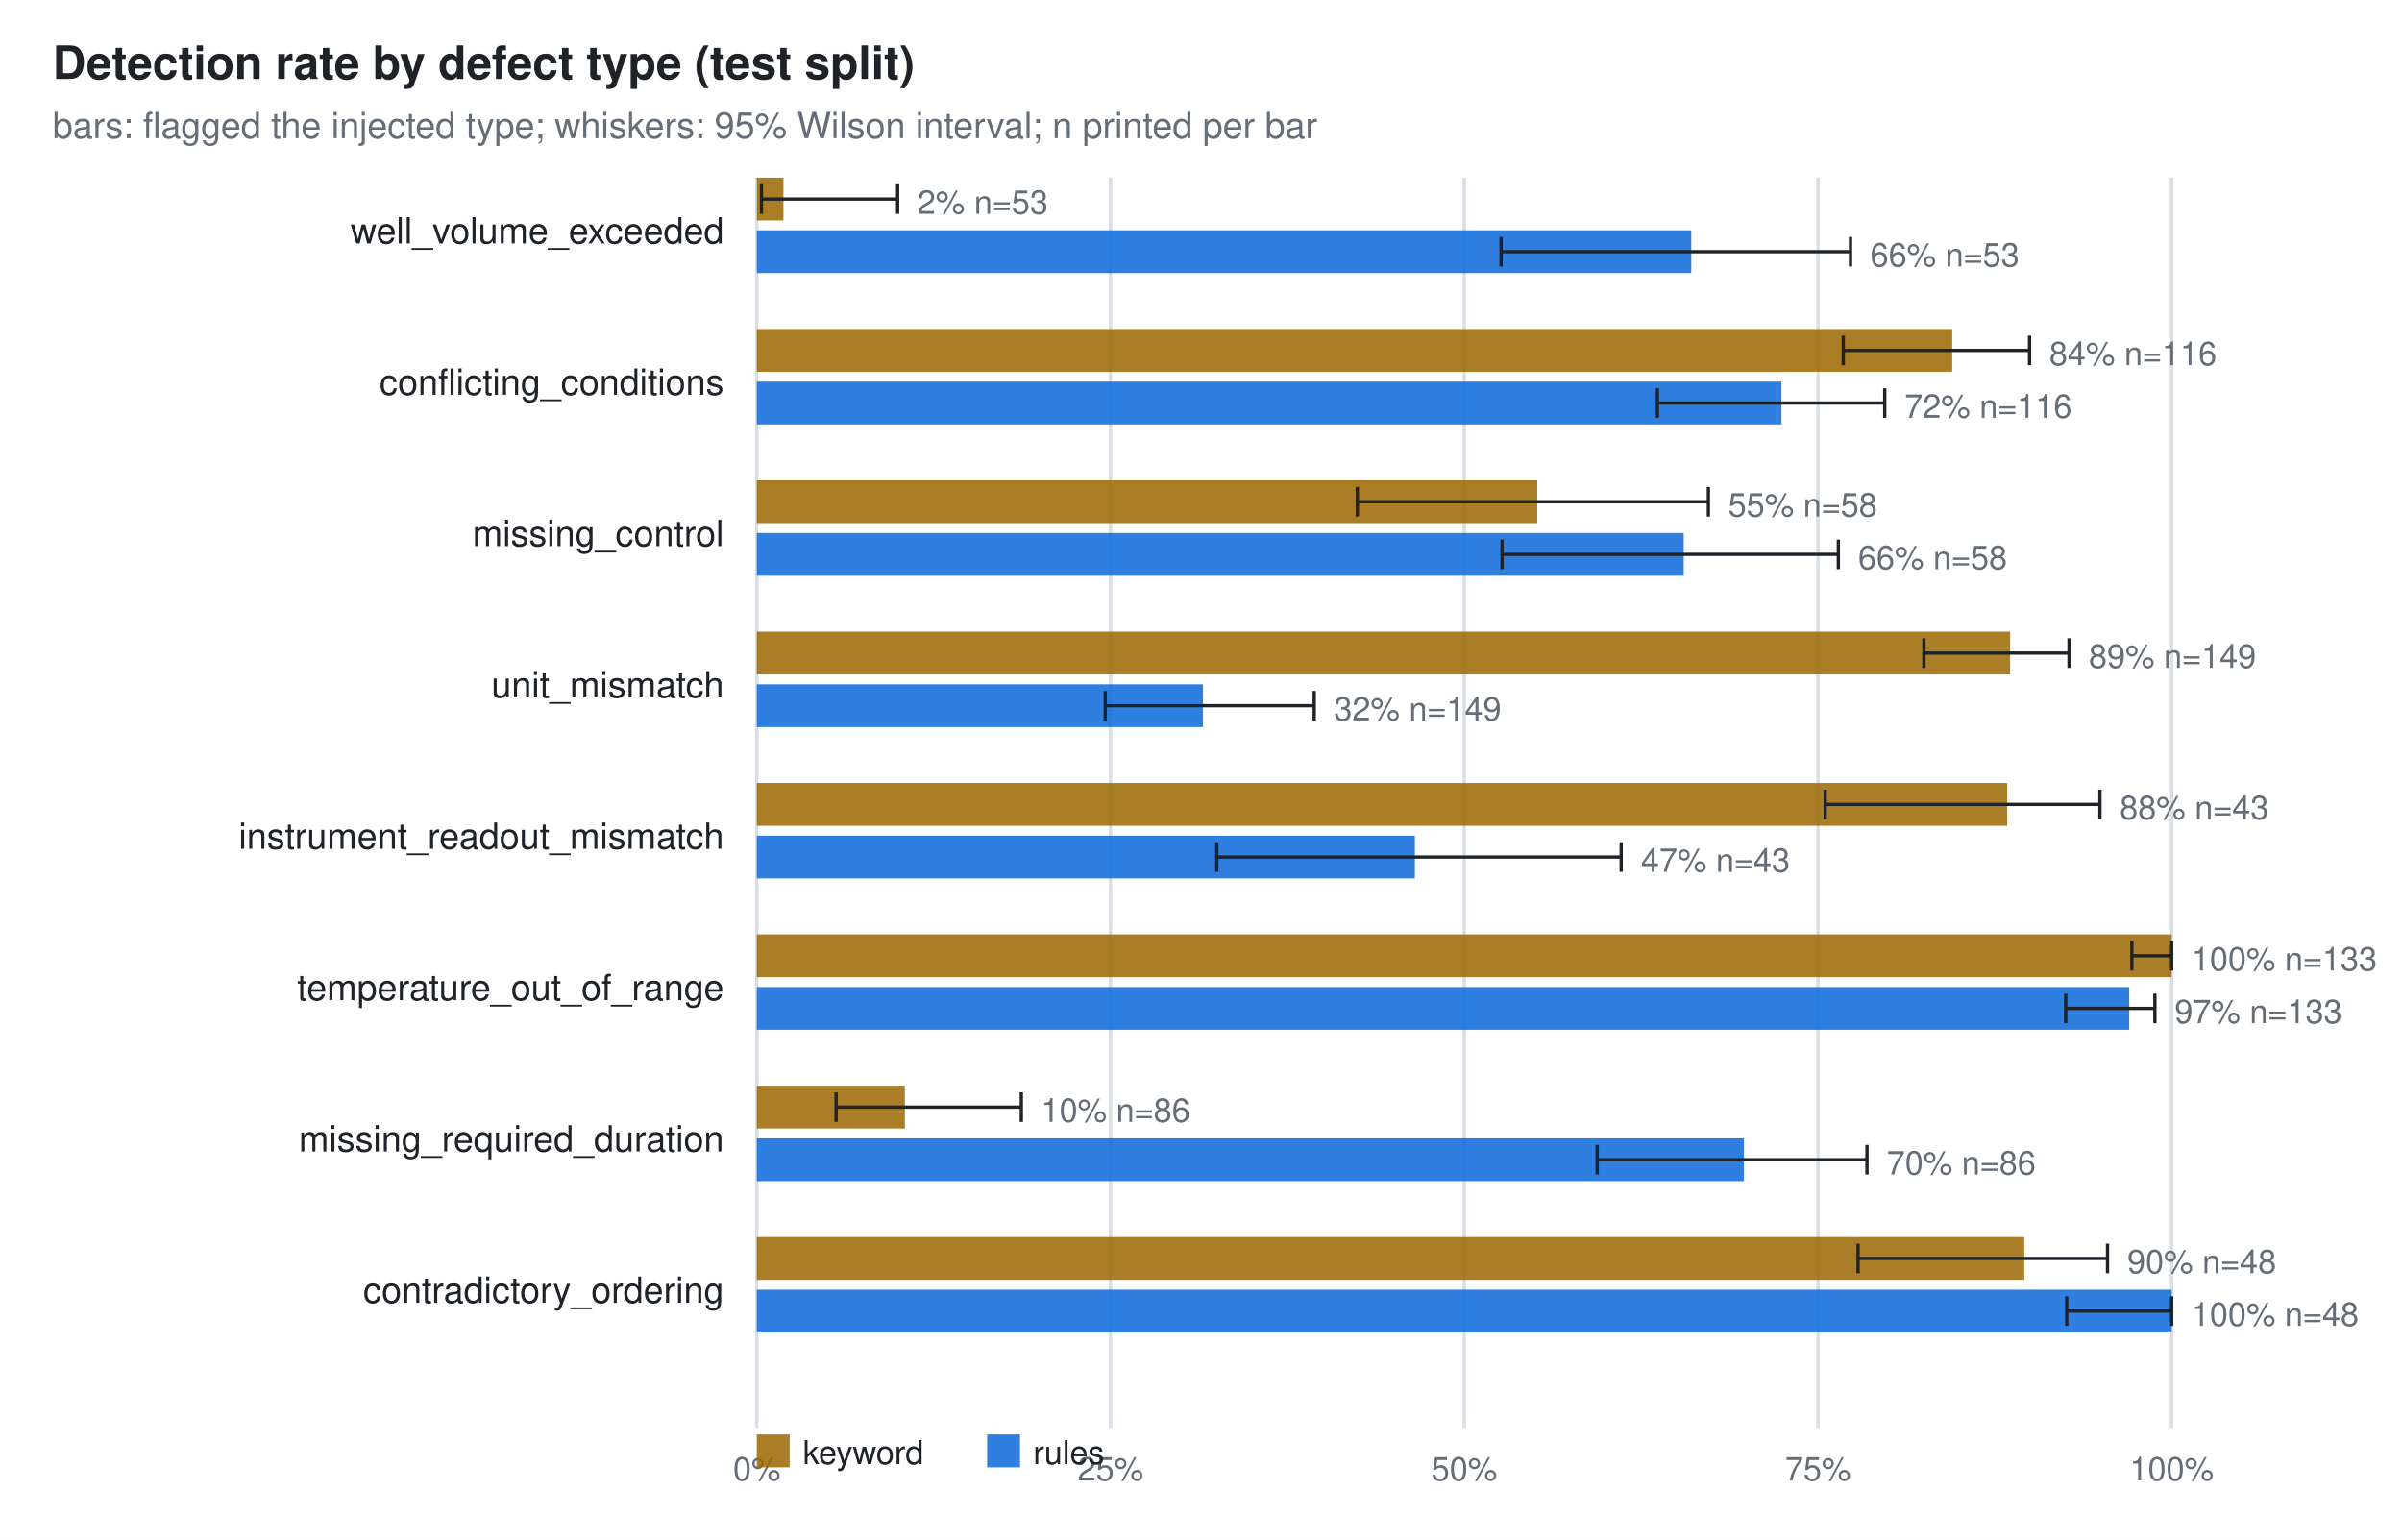
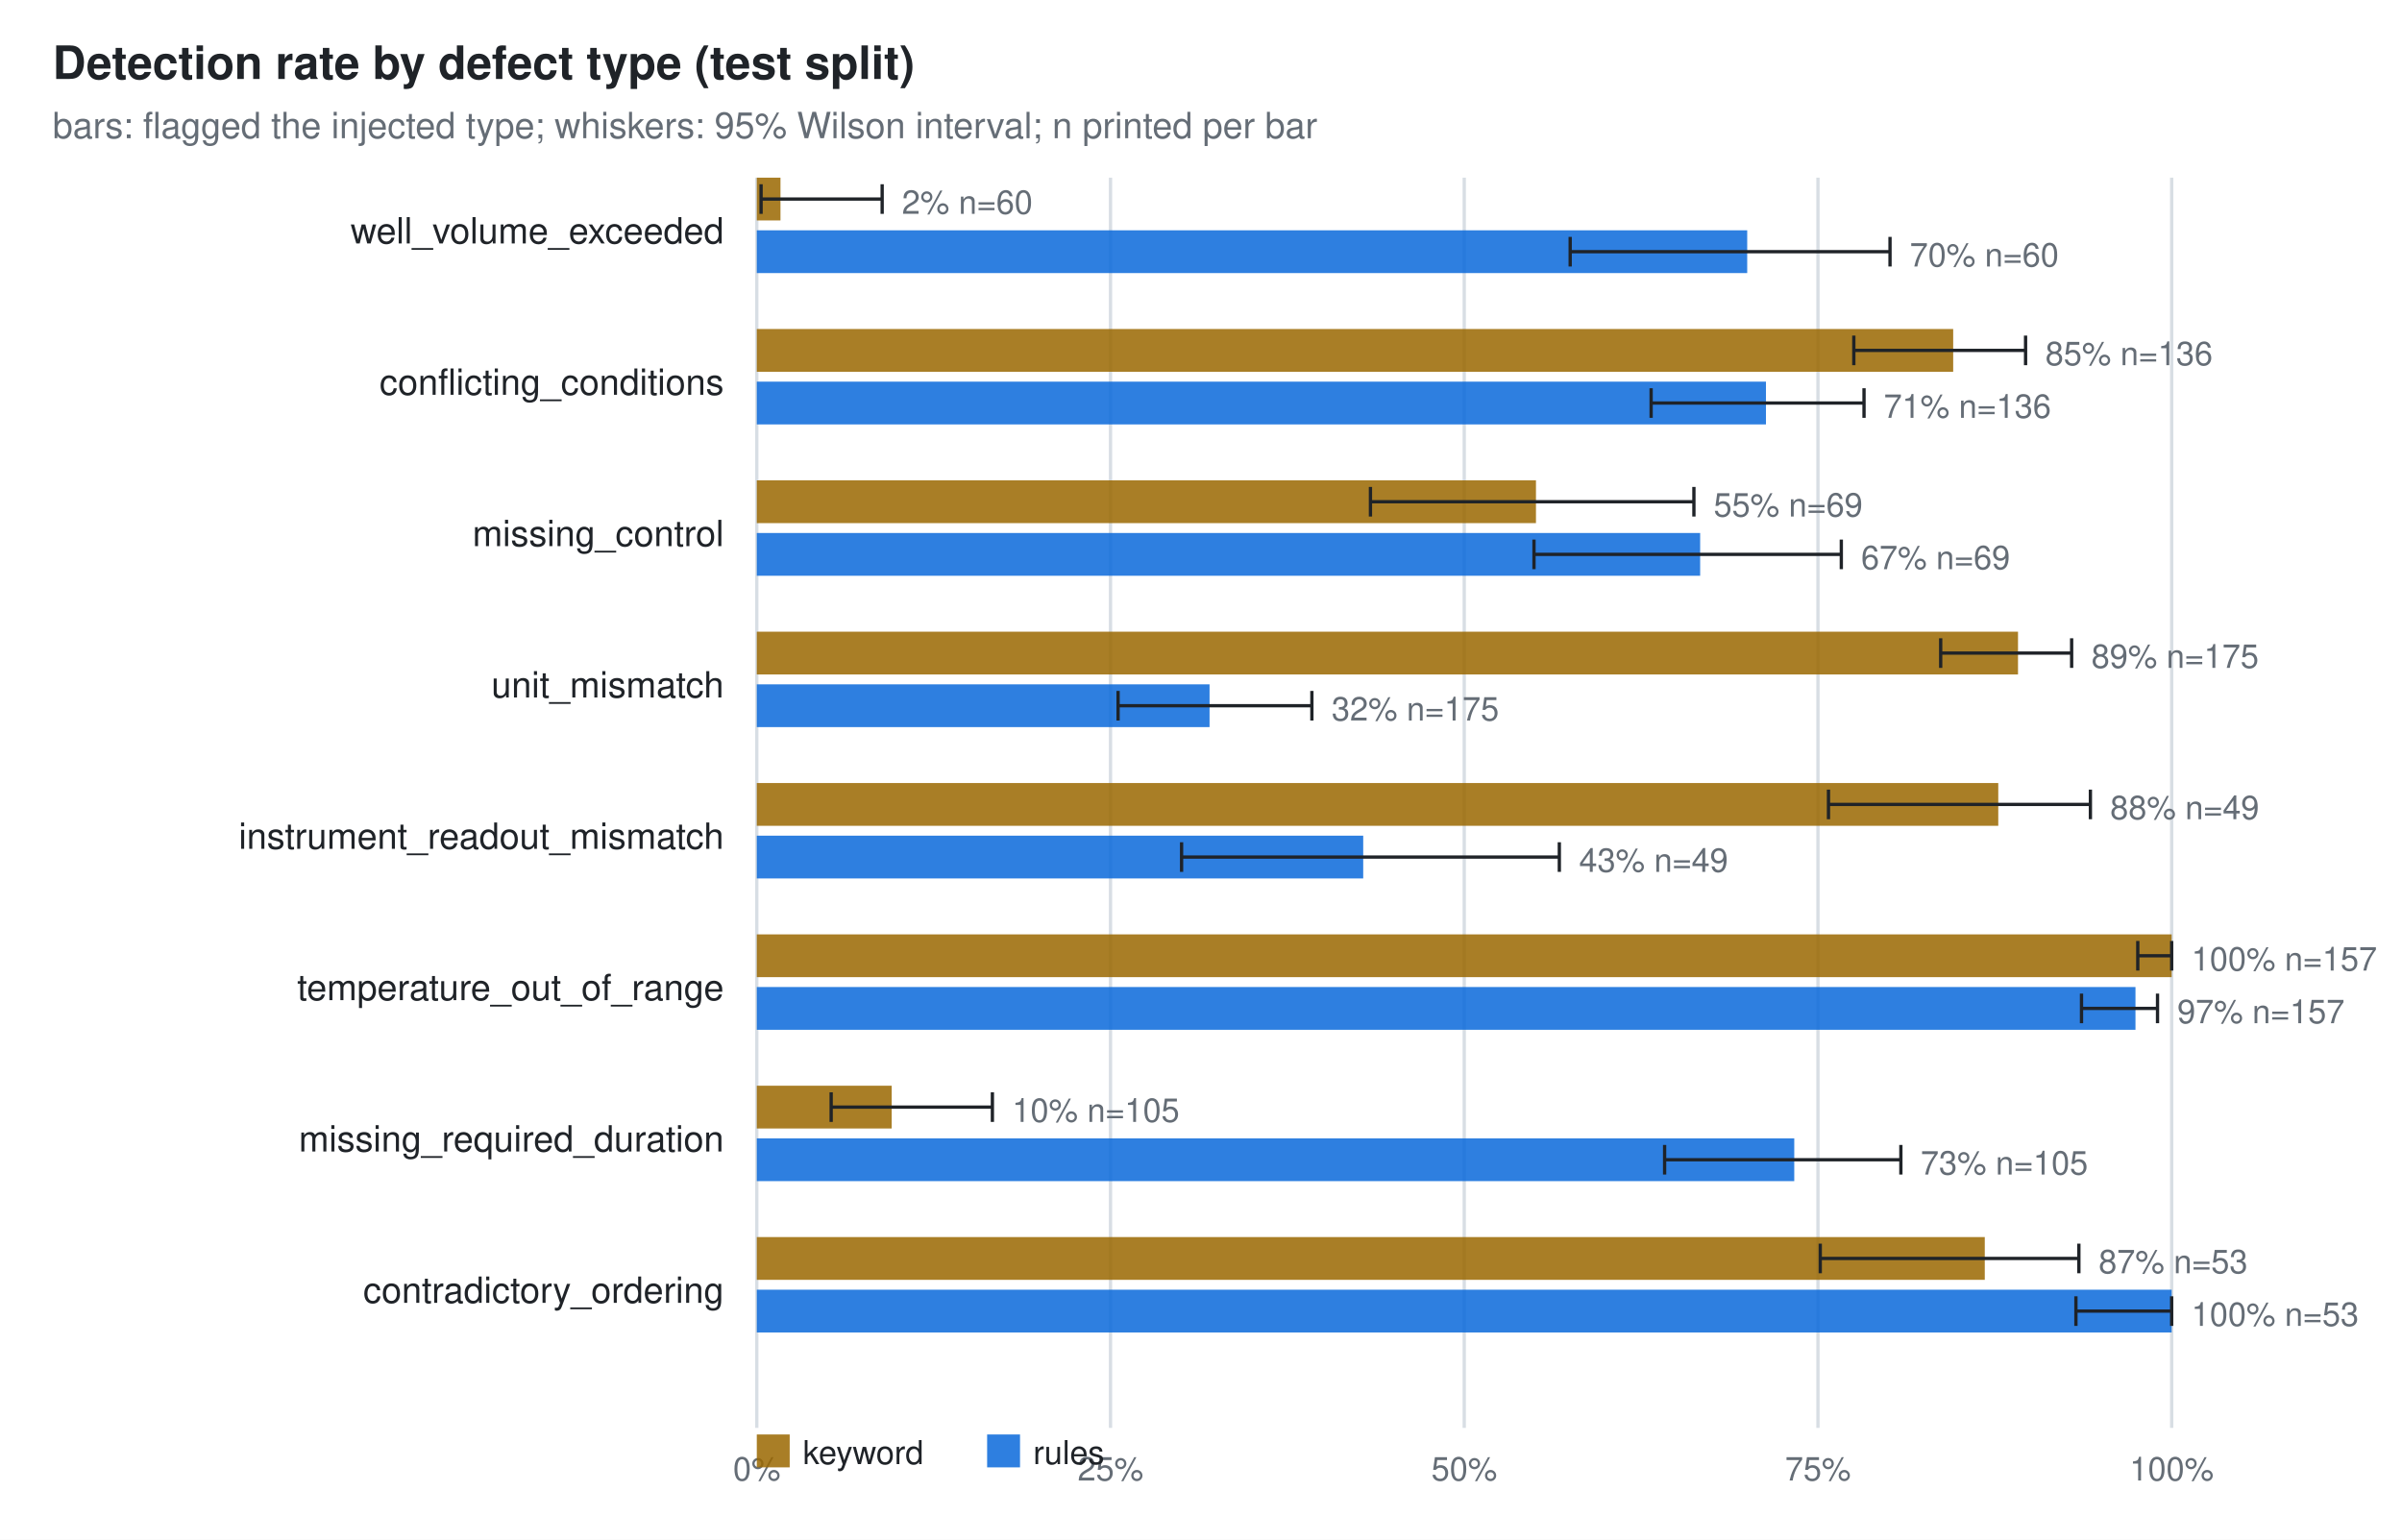
<svg xmlns="http://www.w3.org/2000/svg" width="730" height="468" viewBox="0 0 730 468" font-family="-apple-system,Segoe UI,Helvetica,Arial,sans-serif">
  <rect width="730" height="468" fill="#ffffff" />
  <text x="16" y="24" font-size="14" font-weight="600" fill="#1f2328">Detection rate by defect type (test split)</text>
  <text x="16" y="42" font-size="11" fill="#656d76">bars: flagged the injected type; whiskers: 95% Wilson interval; n printed per bar</text>
  <line x1="230.0" y1="54" x2="230.0" y2="434" stroke="#d8dee4" stroke-width="1" />
  <text x="230.0" y="450" font-size="10" fill="#656d76" text-anchor="middle">0%</text>
  <line x1="337.5" y1="54" x2="337.5" y2="434" stroke="#d8dee4" stroke-width="1" />
  <text x="337.5" y="450" font-size="10" fill="#656d76" text-anchor="middle">25%</text>
  <line x1="445.0" y1="54" x2="445.0" y2="434" stroke="#d8dee4" stroke-width="1" />
  <text x="445.0" y="450" font-size="10" fill="#656d76" text-anchor="middle">50%</text>
  <line x1="552.5" y1="54" x2="552.5" y2="434" stroke="#d8dee4" stroke-width="1" />
  <text x="552.5" y="450" font-size="10" fill="#656d76" text-anchor="middle">75%</text>
  <line x1="660.0" y1="54" x2="660.0" y2="434" stroke="#d8dee4" stroke-width="1" />
  <text x="660.0" y="450" font-size="10" fill="#656d76" text-anchor="middle">100%</text>
  <text x="220" y="74" font-size="11" fill="#1f2328" text-anchor="end">well_volume_exceeded</text>
-   <rect x="230" y="54" width="8.1" height="13" fill="#9a6700" opacity="0.85" />
-   <line x1="231.4" y1="60.5" x2="272.8" y2="60.5" stroke="#1f2328" stroke-width="1" />
-   <line x1="231.4" y1="56" x2="231.4" y2="65" stroke="#1f2328" stroke-width="1" />
-   <line x1="272.8" y1="56" x2="272.8" y2="65" stroke="#1f2328" stroke-width="1" />
-   <text x="278.8" y="65" font-size="10" fill="#656d76">2% n=53</text>
-   <rect x="230" y="70" width="284.0" height="13" fill="#0969da" opacity="0.85" />
-   <line x1="456.2" y1="76.5" x2="562.4" y2="76.5" stroke="#1f2328" stroke-width="1" />
-   <line x1="456.2" y1="72" x2="456.2" y2="81" stroke="#1f2328" stroke-width="1" />
-   <line x1="562.4" y1="72" x2="562.4" y2="81" stroke="#1f2328" stroke-width="1" />
-   <text x="568.4" y="81" font-size="10" fill="#656d76">66% n=53</text>
+   <rect x="230" y="54" width="7.2" height="13" fill="#9a6700" opacity="0.85" />
+   <line x1="231.3" y1="60.5" x2="268.1" y2="60.5" stroke="#1f2328" stroke-width="1" />
+   <line x1="231.3" y1="56" x2="231.3" y2="65" stroke="#1f2328" stroke-width="1" />
+   <line x1="268.1" y1="56" x2="268.1" y2="65" stroke="#1f2328" stroke-width="1" />
+   <text x="274.1" y="65" font-size="10" fill="#656d76">2% n=60</text>
+   <rect x="230" y="70" width="301.0" height="13" fill="#0969da" opacity="0.85" />
+   <line x1="477.2" y1="76.5" x2="574.4" y2="76.5" stroke="#1f2328" stroke-width="1" />
+   <line x1="477.2" y1="72" x2="477.2" y2="81" stroke="#1f2328" stroke-width="1" />
+   <line x1="574.4" y1="72" x2="574.4" y2="81" stroke="#1f2328" stroke-width="1" />
+   <text x="580.4" y="81" font-size="10" fill="#656d76">70% n=60</text>
  <text x="220" y="120" font-size="11" fill="#1f2328" text-anchor="end">conflicting_conditions</text>
-   <rect x="230" y="100" width="363.3" height="13" fill="#9a6700" opacity="0.85" />
-   <line x1="560.2" y1="106.5" x2="616.8" y2="106.5" stroke="#1f2328" stroke-width="1" />
-   <line x1="560.2" y1="102" x2="560.2" y2="111" stroke="#1f2328" stroke-width="1" />
-   <line x1="616.8" y1="102" x2="616.8" y2="111" stroke="#1f2328" stroke-width="1" />
-   <text x="622.8" y="111" font-size="10" fill="#656d76">84% n=116</text>
-   <rect x="230" y="116" width="311.4" height="13" fill="#0969da" opacity="0.85" />
-   <line x1="503.7" y1="122.5" x2="572.8" y2="122.5" stroke="#1f2328" stroke-width="1" />
-   <line x1="503.7" y1="118" x2="503.7" y2="127" stroke="#1f2328" stroke-width="1" />
-   <line x1="572.8" y1="118" x2="572.8" y2="127" stroke="#1f2328" stroke-width="1" />
-   <text x="578.8" y="127" font-size="10" fill="#656d76">72% n=116</text>
+   <rect x="230" y="100" width="363.6" height="13" fill="#9a6700" opacity="0.85" />
+   <line x1="563.4" y1="106.5" x2="615.6" y2="106.5" stroke="#1f2328" stroke-width="1" />
+   <line x1="563.4" y1="102" x2="563.4" y2="111" stroke="#1f2328" stroke-width="1" />
+   <line x1="615.6" y1="102" x2="615.6" y2="111" stroke="#1f2328" stroke-width="1" />
+   <text x="621.6" y="111" font-size="10" fill="#656d76">85% n=136</text>
+   <rect x="230" y="116" width="306.7" height="13" fill="#0969da" opacity="0.85" />
+   <line x1="501.8" y1="122.5" x2="566.5" y2="122.5" stroke="#1f2328" stroke-width="1" />
+   <line x1="501.8" y1="118" x2="501.8" y2="127" stroke="#1f2328" stroke-width="1" />
+   <line x1="566.5" y1="118" x2="566.5" y2="127" stroke="#1f2328" stroke-width="1" />
+   <text x="572.5" y="127" font-size="10" fill="#656d76">71% n=136</text>
  <text x="220" y="166" font-size="11" fill="#1f2328" text-anchor="end">missing_control</text>
-   <rect x="230" y="146" width="237.2" height="13" fill="#9a6700" opacity="0.85" />
-   <line x1="412.5" y1="152.5" x2="519.2" y2="152.5" stroke="#1f2328" stroke-width="1" />
-   <line x1="412.5" y1="148" x2="412.5" y2="157" stroke="#1f2328" stroke-width="1" />
-   <line x1="519.2" y1="148" x2="519.2" y2="157" stroke="#1f2328" stroke-width="1" />
-   <text x="525.2" y="157" font-size="10" fill="#656d76">55% n=58</text>
-   <rect x="230" y="162" width="281.7" height="13" fill="#0969da" opacity="0.85" />
-   <line x1="456.5" y1="168.5" x2="558.7" y2="168.5" stroke="#1f2328" stroke-width="1" />
-   <line x1="456.5" y1="164" x2="456.5" y2="173" stroke="#1f2328" stroke-width="1" />
-   <line x1="558.7" y1="164" x2="558.7" y2="173" stroke="#1f2328" stroke-width="1" />
-   <text x="564.7" y="173" font-size="10" fill="#656d76">66% n=58</text>
+   <rect x="230" y="146" width="236.8" height="13" fill="#9a6700" opacity="0.85" />
+   <line x1="416.5" y1="152.5" x2="514.8" y2="152.5" stroke="#1f2328" stroke-width="1" />
+   <line x1="416.5" y1="148" x2="416.5" y2="157" stroke="#1f2328" stroke-width="1" />
+   <line x1="514.8" y1="148" x2="514.8" y2="157" stroke="#1f2328" stroke-width="1" />
+   <text x="520.8" y="157" font-size="10" fill="#656d76">55% n=69</text>
+   <rect x="230" y="162" width="286.7" height="13" fill="#0969da" opacity="0.85" />
+   <line x1="466.2" y1="168.5" x2="559.6" y2="168.5" stroke="#1f2328" stroke-width="1" />
+   <line x1="466.2" y1="164" x2="466.2" y2="173" stroke="#1f2328" stroke-width="1" />
+   <line x1="559.6" y1="164" x2="559.6" y2="173" stroke="#1f2328" stroke-width="1" />
+   <text x="565.6" y="173" font-size="10" fill="#656d76">67% n=69</text>
  <text x="220" y="212" font-size="11" fill="#1f2328" text-anchor="end">unit_mismatch</text>
-   <rect x="230" y="192" width="380.9" height="13" fill="#9a6700" opacity="0.85" />
-   <line x1="584.7" y1="198.5" x2="628.8" y2="198.5" stroke="#1f2328" stroke-width="1" />
-   <line x1="584.7" y1="194" x2="584.7" y2="203" stroke="#1f2328" stroke-width="1" />
-   <line x1="628.8" y1="194" x2="628.8" y2="203" stroke="#1f2328" stroke-width="1" />
-   <text x="634.8" y="203" font-size="10" fill="#656d76">89% n=149</text>
-   <rect x="230" y="208" width="135.6" height="13" fill="#0969da" opacity="0.85" />
-   <line x1="335.9" y1="214.5" x2="399.4" y2="214.5" stroke="#1f2328" stroke-width="1" />
-   <line x1="335.9" y1="210" x2="335.9" y2="219" stroke="#1f2328" stroke-width="1" />
-   <line x1="399.4" y1="210" x2="399.4" y2="219" stroke="#1f2328" stroke-width="1" />
-   <text x="405.4" y="219" font-size="10" fill="#656d76">32% n=149</text>
+   <rect x="230" y="192" width="383.3" height="13" fill="#9a6700" opacity="0.85" />
+   <line x1="589.8" y1="198.5" x2="629.6" y2="198.5" stroke="#1f2328" stroke-width="1" />
+   <line x1="589.8" y1="194" x2="589.8" y2="203" stroke="#1f2328" stroke-width="1" />
+   <line x1="629.6" y1="194" x2="629.6" y2="203" stroke="#1f2328" stroke-width="1" />
+   <text x="635.6" y="203" font-size="10" fill="#656d76">89% n=175</text>
+   <rect x="230" y="208" width="137.6" height="13" fill="#0969da" opacity="0.85" />
+   <line x1="339.8" y1="214.5" x2="398.7" y2="214.5" stroke="#1f2328" stroke-width="1" />
+   <line x1="339.8" y1="210" x2="339.8" y2="219" stroke="#1f2328" stroke-width="1" />
+   <line x1="398.7" y1="210" x2="398.7" y2="219" stroke="#1f2328" stroke-width="1" />
+   <text x="404.7" y="219" font-size="10" fill="#656d76">32% n=175</text>
  <text x="220" y="258" font-size="11" fill="#1f2328" text-anchor="end">instrument_readout_mismatch</text>
-   <rect x="230" y="238" width="380.0" height="13" fill="#9a6700" opacity="0.85" />
-   <line x1="554.7" y1="244.5" x2="638.2" y2="244.5" stroke="#1f2328" stroke-width="1" />
-   <line x1="554.7" y1="240" x2="554.7" y2="249" stroke="#1f2328" stroke-width="1" />
-   <line x1="638.2" y1="240" x2="638.2" y2="249" stroke="#1f2328" stroke-width="1" />
-   <text x="644.2" y="249" font-size="10" fill="#656d76">88% n=43</text>
-   <rect x="230" y="254" width="200.0" height="13" fill="#0969da" opacity="0.85" />
-   <line x1="369.8" y1="260.5" x2="492.7" y2="260.5" stroke="#1f2328" stroke-width="1" />
-   <line x1="369.8" y1="256" x2="369.8" y2="265" stroke="#1f2328" stroke-width="1" />
-   <line x1="492.7" y1="256" x2="492.7" y2="265" stroke="#1f2328" stroke-width="1" />
-   <text x="498.7" y="265" font-size="10" fill="#656d76">47% n=43</text>
+   <rect x="230" y="238" width="377.3" height="13" fill="#9a6700" opacity="0.85" />
+   <line x1="555.7" y1="244.5" x2="635.3" y2="244.5" stroke="#1f2328" stroke-width="1" />
+   <line x1="555.7" y1="240" x2="555.7" y2="249" stroke="#1f2328" stroke-width="1" />
+   <line x1="635.3" y1="240" x2="635.3" y2="249" stroke="#1f2328" stroke-width="1" />
+   <text x="641.3" y="249" font-size="10" fill="#656d76">88% n=49</text>
+   <rect x="230" y="254" width="184.3" height="13" fill="#0969da" opacity="0.85" />
+   <line x1="359.1" y1="260.5" x2="473.9" y2="260.5" stroke="#1f2328" stroke-width="1" />
+   <line x1="359.1" y1="256" x2="359.1" y2="265" stroke="#1f2328" stroke-width="1" />
+   <line x1="473.9" y1="256" x2="473.9" y2="265" stroke="#1f2328" stroke-width="1" />
+   <text x="479.9" y="265" font-size="10" fill="#656d76">43% n=49</text>
  <text x="220" y="304" font-size="11" fill="#1f2328" text-anchor="end">temperature_out_of_range</text>
  <rect x="230" y="284" width="430.0" height="13" fill="#9a6700" opacity="0.85" />
-   <line x1="647.9" y1="290.5" x2="660.0" y2="290.5" stroke="#1f2328" stroke-width="1" />
-   <line x1="647.9" y1="286" x2="647.9" y2="295" stroke="#1f2328" stroke-width="1" />
+   <line x1="649.7" y1="290.5" x2="660.0" y2="290.5" stroke="#1f2328" stroke-width="1" />
+   <line x1="649.7" y1="286" x2="649.7" y2="295" stroke="#1f2328" stroke-width="1" />
  <line x1="660.0" y1="286" x2="660.0" y2="295" stroke="#1f2328" stroke-width="1" />
-   <text x="666.0" y="295" font-size="10" fill="#656d76">100% n=133</text>
-   <rect x="230" y="300" width="417.1" height="13" fill="#0969da" opacity="0.85" />
-   <line x1="627.8" y1="306.5" x2="654.9" y2="306.5" stroke="#1f2328" stroke-width="1" />
-   <line x1="627.8" y1="302" x2="627.8" y2="311" stroke="#1f2328" stroke-width="1" />
-   <line x1="654.9" y1="302" x2="654.9" y2="311" stroke="#1f2328" stroke-width="1" />
-   <text x="660.9" y="311" font-size="10" fill="#656d76">97% n=133</text>
+   <text x="666.0" y="295" font-size="10" fill="#656d76">100% n=157</text>
+   <rect x="230" y="300" width="419.0" height="13" fill="#0969da" opacity="0.85" />
+   <line x1="632.6" y1="306.5" x2="655.7" y2="306.5" stroke="#1f2328" stroke-width="1" />
+   <line x1="632.6" y1="302" x2="632.6" y2="311" stroke="#1f2328" stroke-width="1" />
+   <line x1="655.7" y1="302" x2="655.7" y2="311" stroke="#1f2328" stroke-width="1" />
+   <text x="661.7" y="311" font-size="10" fill="#656d76">97% n=157</text>
  <text x="220" y="350" font-size="11" fill="#1f2328" text-anchor="end">missing_required_duration</text>
-   <rect x="230" y="330" width="45.0" height="13" fill="#9a6700" opacity="0.85" />
-   <line x1="254.1" y1="336.5" x2="310.4" y2="336.5" stroke="#1f2328" stroke-width="1" />
-   <line x1="254.1" y1="332" x2="254.1" y2="341" stroke="#1f2328" stroke-width="1" />
-   <line x1="310.4" y1="332" x2="310.4" y2="341" stroke="#1f2328" stroke-width="1" />
-   <text x="316.4" y="341" font-size="10" fill="#656d76">10% n=86</text>
-   <rect x="230" y="346" width="300.0" height="13" fill="#0969da" opacity="0.85" />
-   <line x1="485.4" y1="352.5" x2="567.4" y2="352.5" stroke="#1f2328" stroke-width="1" />
-   <line x1="485.4" y1="348" x2="485.4" y2="357" stroke="#1f2328" stroke-width="1" />
-   <line x1="567.4" y1="348" x2="567.4" y2="357" stroke="#1f2328" stroke-width="1" />
-   <text x="573.4" y="357" font-size="10" fill="#656d76">70% n=86</text>
+   <rect x="230" y="330" width="41.0" height="13" fill="#9a6700" opacity="0.85" />
+   <line x1="252.6" y1="336.5" x2="301.6" y2="336.5" stroke="#1f2328" stroke-width="1" />
+   <line x1="252.6" y1="332" x2="252.6" y2="341" stroke="#1f2328" stroke-width="1" />
+   <line x1="301.6" y1="332" x2="301.6" y2="341" stroke="#1f2328" stroke-width="1" />
+   <text x="307.6" y="341" font-size="10" fill="#656d76">10% n=105</text>
+   <rect x="230" y="346" width="315.3" height="13" fill="#0969da" opacity="0.85" />
+   <line x1="505.9" y1="352.5" x2="577.7" y2="352.5" stroke="#1f2328" stroke-width="1" />
+   <line x1="505.9" y1="348" x2="505.9" y2="357" stroke="#1f2328" stroke-width="1" />
+   <line x1="577.7" y1="348" x2="577.7" y2="357" stroke="#1f2328" stroke-width="1" />
+   <text x="583.7" y="357" font-size="10" fill="#656d76">73% n=105</text>
  <text x="220" y="396" font-size="11" fill="#1f2328" text-anchor="end">contradictory_ordering</text>
-   <rect x="230" y="376" width="385.2" height="13" fill="#9a6700" opacity="0.85" />
-   <line x1="564.7" y1="382.5" x2="640.5" y2="382.5" stroke="#1f2328" stroke-width="1" />
-   <line x1="564.7" y1="378" x2="564.7" y2="387" stroke="#1f2328" stroke-width="1" />
-   <line x1="640.5" y1="378" x2="640.5" y2="387" stroke="#1f2328" stroke-width="1" />
-   <text x="646.5" y="387" font-size="10" fill="#656d76">90% n=48</text>
+   <rect x="230" y="376" width="373.2" height="13" fill="#9a6700" opacity="0.85" />
+   <line x1="553.2" y1="382.5" x2="631.8" y2="382.5" stroke="#1f2328" stroke-width="1" />
+   <line x1="553.2" y1="378" x2="553.2" y2="387" stroke="#1f2328" stroke-width="1" />
+   <line x1="631.8" y1="378" x2="631.8" y2="387" stroke="#1f2328" stroke-width="1" />
+   <text x="637.8" y="387" font-size="10" fill="#656d76">87% n=53</text>
  <rect x="230" y="392" width="430.0" height="13" fill="#0969da" opacity="0.85" />
-   <line x1="628.1" y1="398.5" x2="660.0" y2="398.5" stroke="#1f2328" stroke-width="1" />
-   <line x1="628.1" y1="394" x2="628.1" y2="403" stroke="#1f2328" stroke-width="1" />
+   <line x1="630.9" y1="398.5" x2="660.0" y2="398.5" stroke="#1f2328" stroke-width="1" />
+   <line x1="630.9" y1="394" x2="630.9" y2="403" stroke="#1f2328" stroke-width="1" />
  <line x1="660.0" y1="394" x2="660.0" y2="403" stroke="#1f2328" stroke-width="1" />
-   <text x="666.0" y="403" font-size="10" fill="#656d76">100% n=48</text>
+   <text x="666.0" y="403" font-size="10" fill="#656d76">100% n=53</text>
  <rect x="230" y="436" width="10" height="10" fill="#9a6700" opacity="0.85" />
  <text x="244" y="445" font-size="10" fill="#1f2328">keyword</text>
  <rect x="300" y="436" width="10" height="10" fill="#0969da" opacity="0.85" />
  <text x="314" y="445" font-size="10" fill="#1f2328">rules</text>
</svg>
